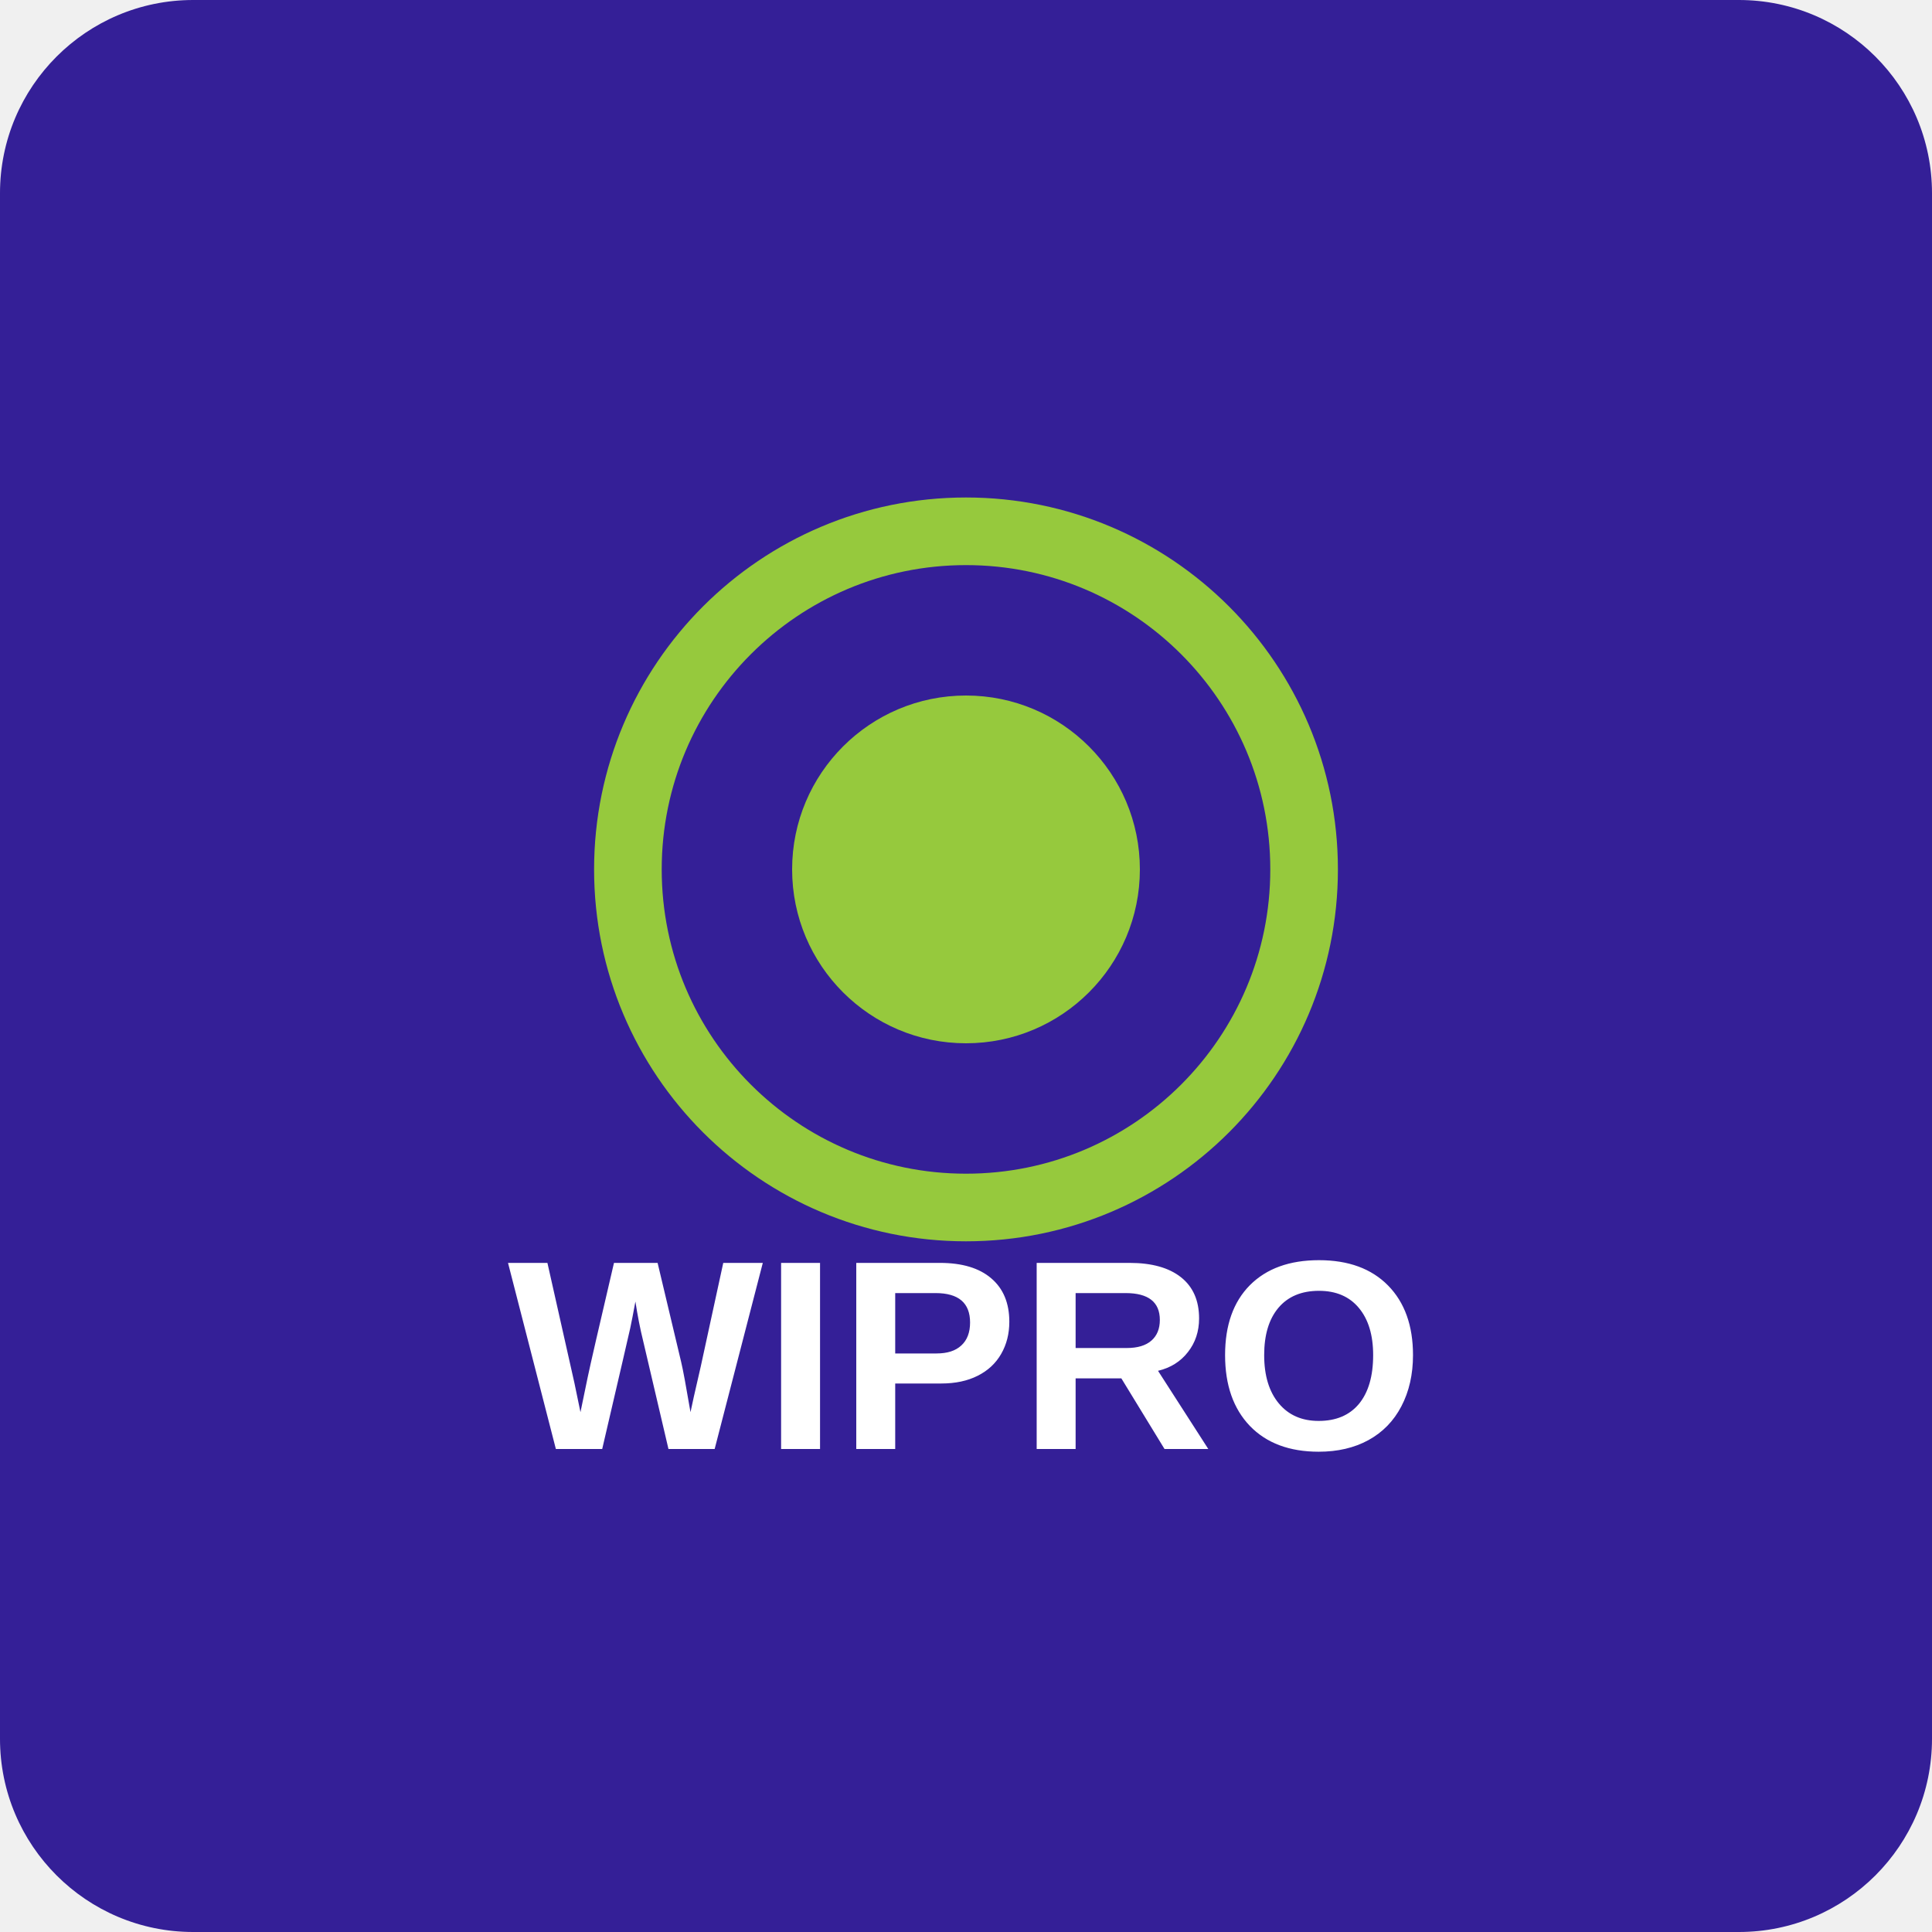
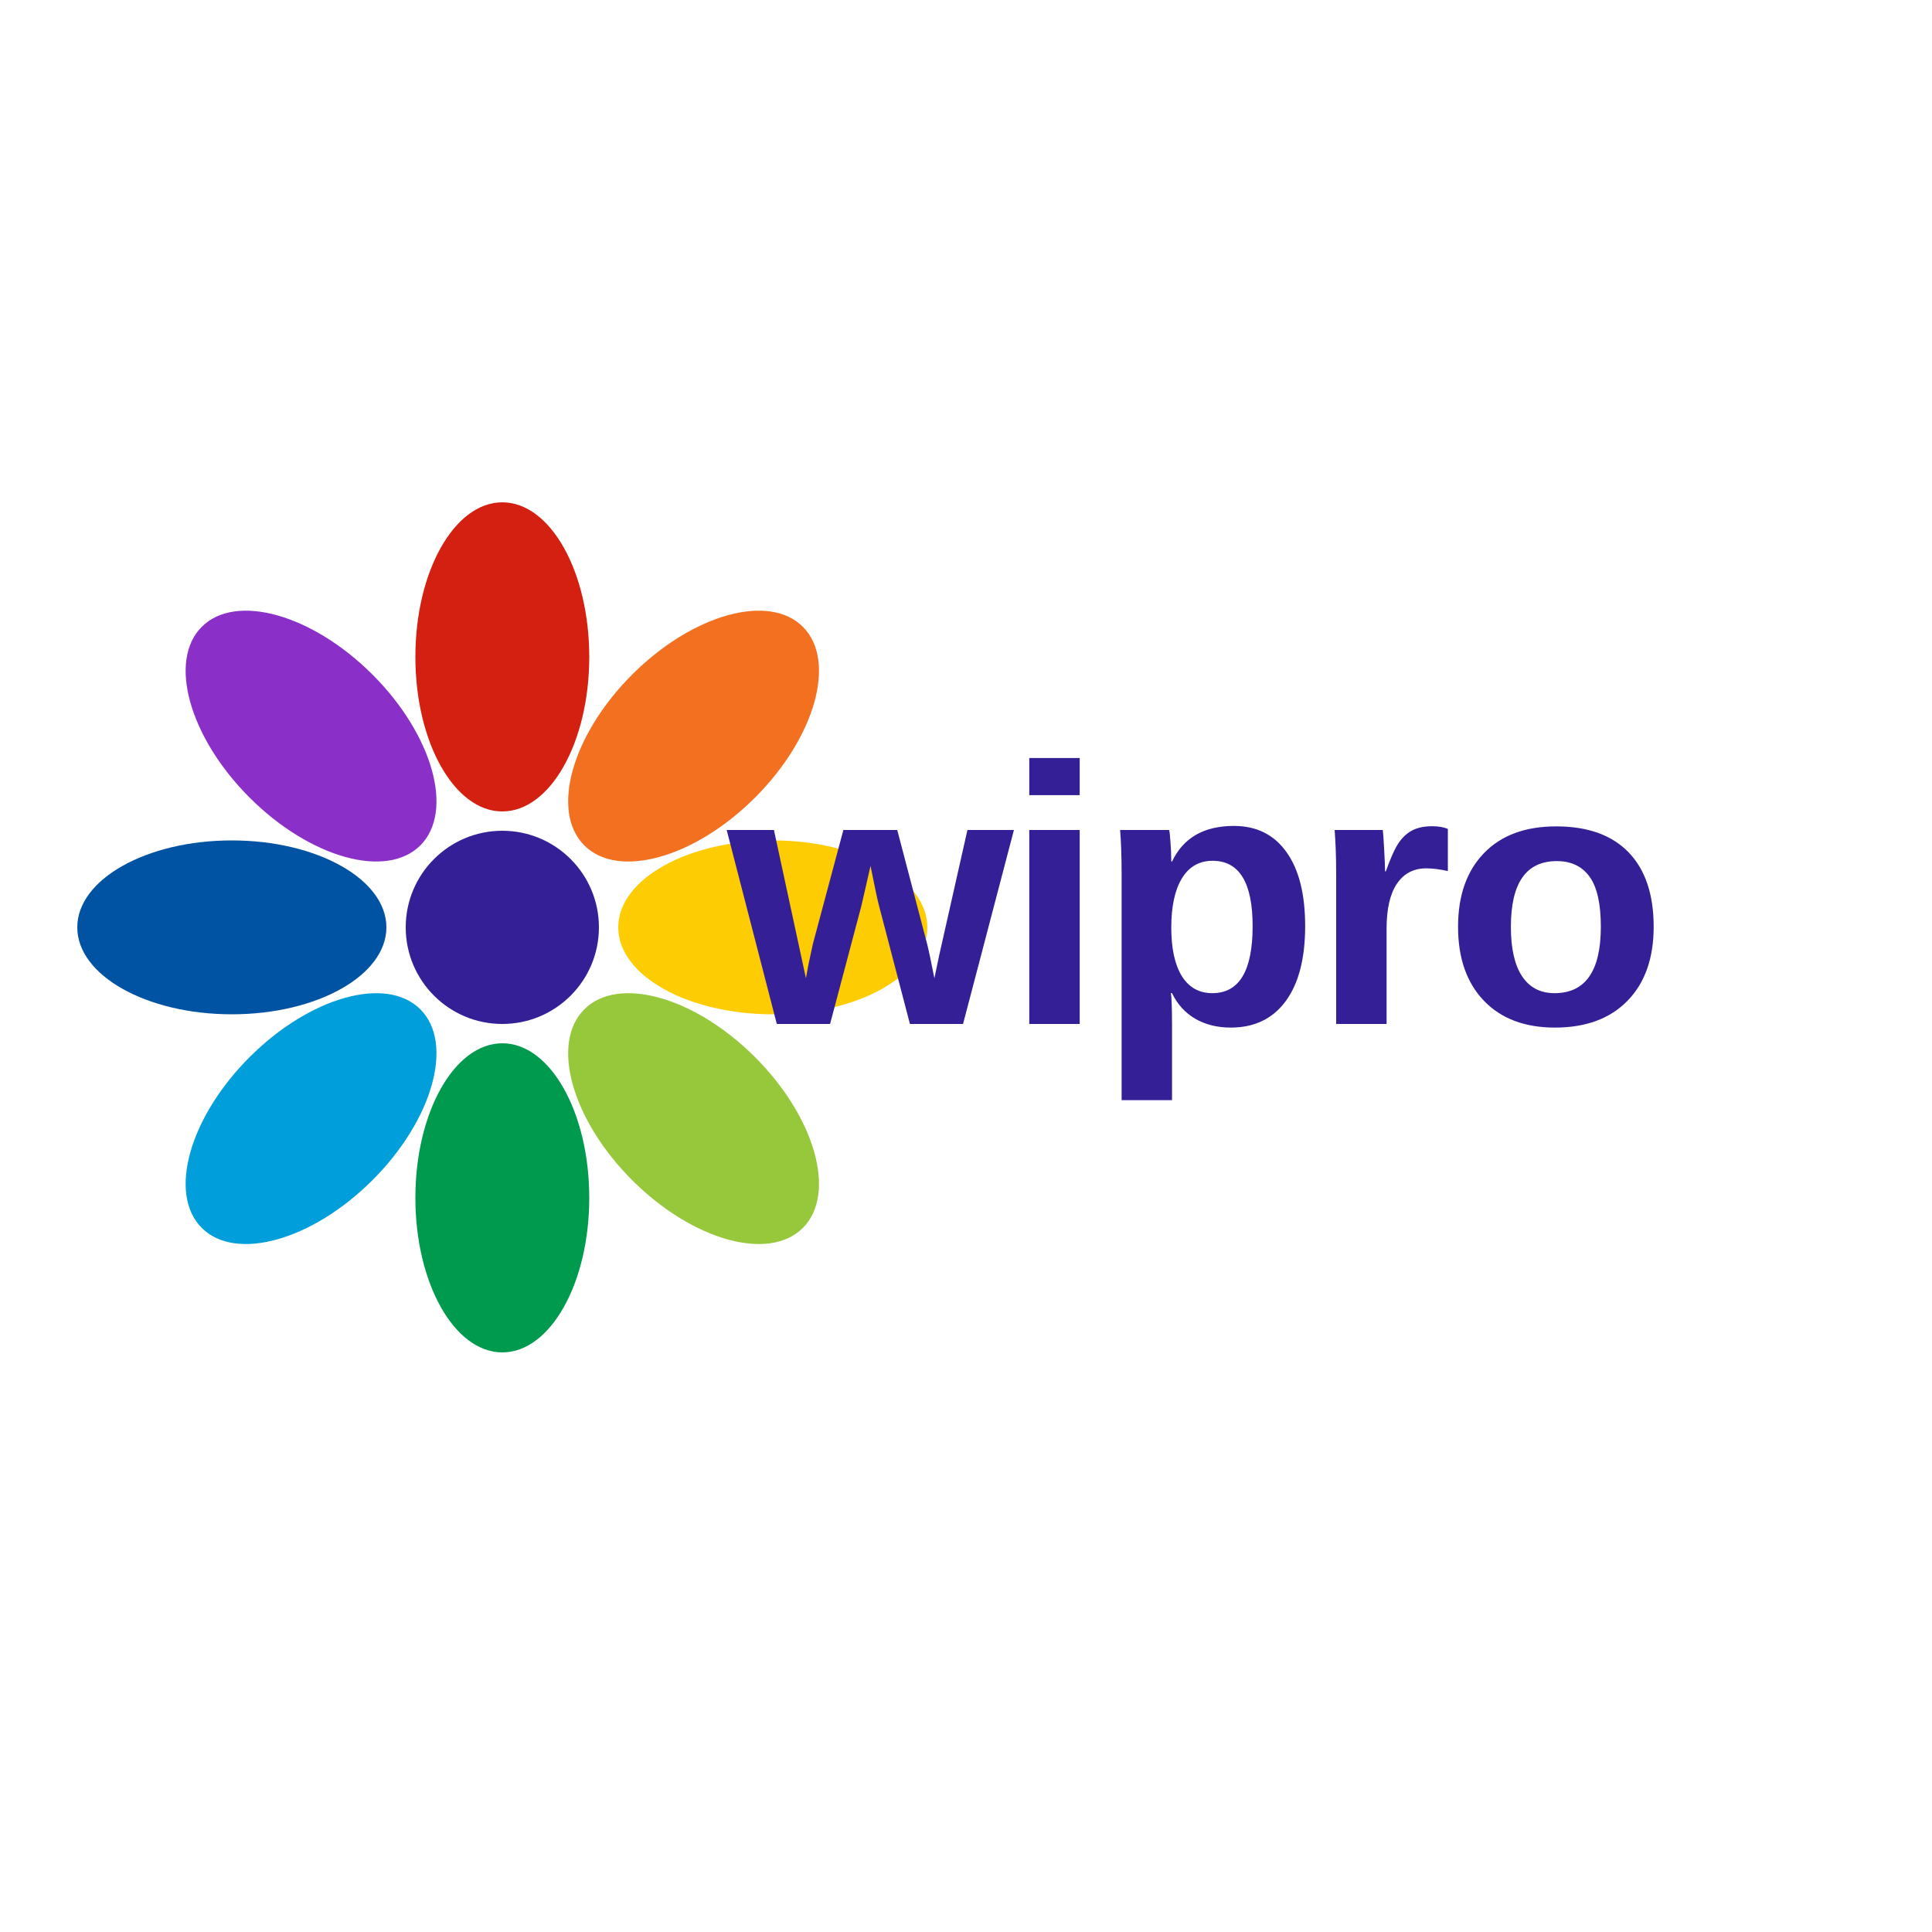
<svg xmlns="http://www.w3.org/2000/svg" viewBox="0 0 200 200">
-   <rect width="200" height="200" rx="20" fill="#341F97" />
-   <circle cx="100" cy="90" r="35" fill="none" stroke="#96C93D" stroke-width="7" />
-   <circle cx="100" cy="90" r="18" fill="#96C93D" />
-   <text x="100" y="150" font-family="Arial, sans-serif" font-size="28" font-weight="900" fill="white" text-anchor="middle">WIPRO</text>
+   <rect width="200" height="200" fill="white" />
+   <g transform="translate(52,96)">
+     <ellipse cx="0" cy="-28" rx="9" ry="16" fill="#D32011" transform="rotate(0)" />
+     <ellipse cx="0" cy="-28" rx="9" ry="16" fill="#F37021" transform="rotate(45)" />
+     <ellipse cx="0" cy="-28" rx="9" ry="16" fill="#FECC02" transform="rotate(90)" />
+     <ellipse cx="0" cy="-28" rx="9" ry="16" fill="#97C83C" transform="rotate(135)" />
+     <ellipse cx="0" cy="-28" rx="9" ry="16" fill="#009A4E" transform="rotate(180)" />
+     <ellipse cx="0" cy="-28" rx="9" ry="16" fill="#009FDB" transform="rotate(225)" />
+     <ellipse cx="0" cy="-28" rx="9" ry="16" fill="#0052A2" transform="rotate(270)" />
+     <ellipse cx="0" cy="-28" rx="9" ry="16" fill="#8B2FC9" transform="rotate(315)" />
+     <circle cx="0" cy="0" r="10" fill="#341F97" />
+   </g>
+   <text x="124" y="106" font-family="Arial, Helvetica, sans-serif" font-size="38" font-weight="700" fill="#341F97" text-anchor="middle" letter-spacing="-1">wipro</text>
</svg>
